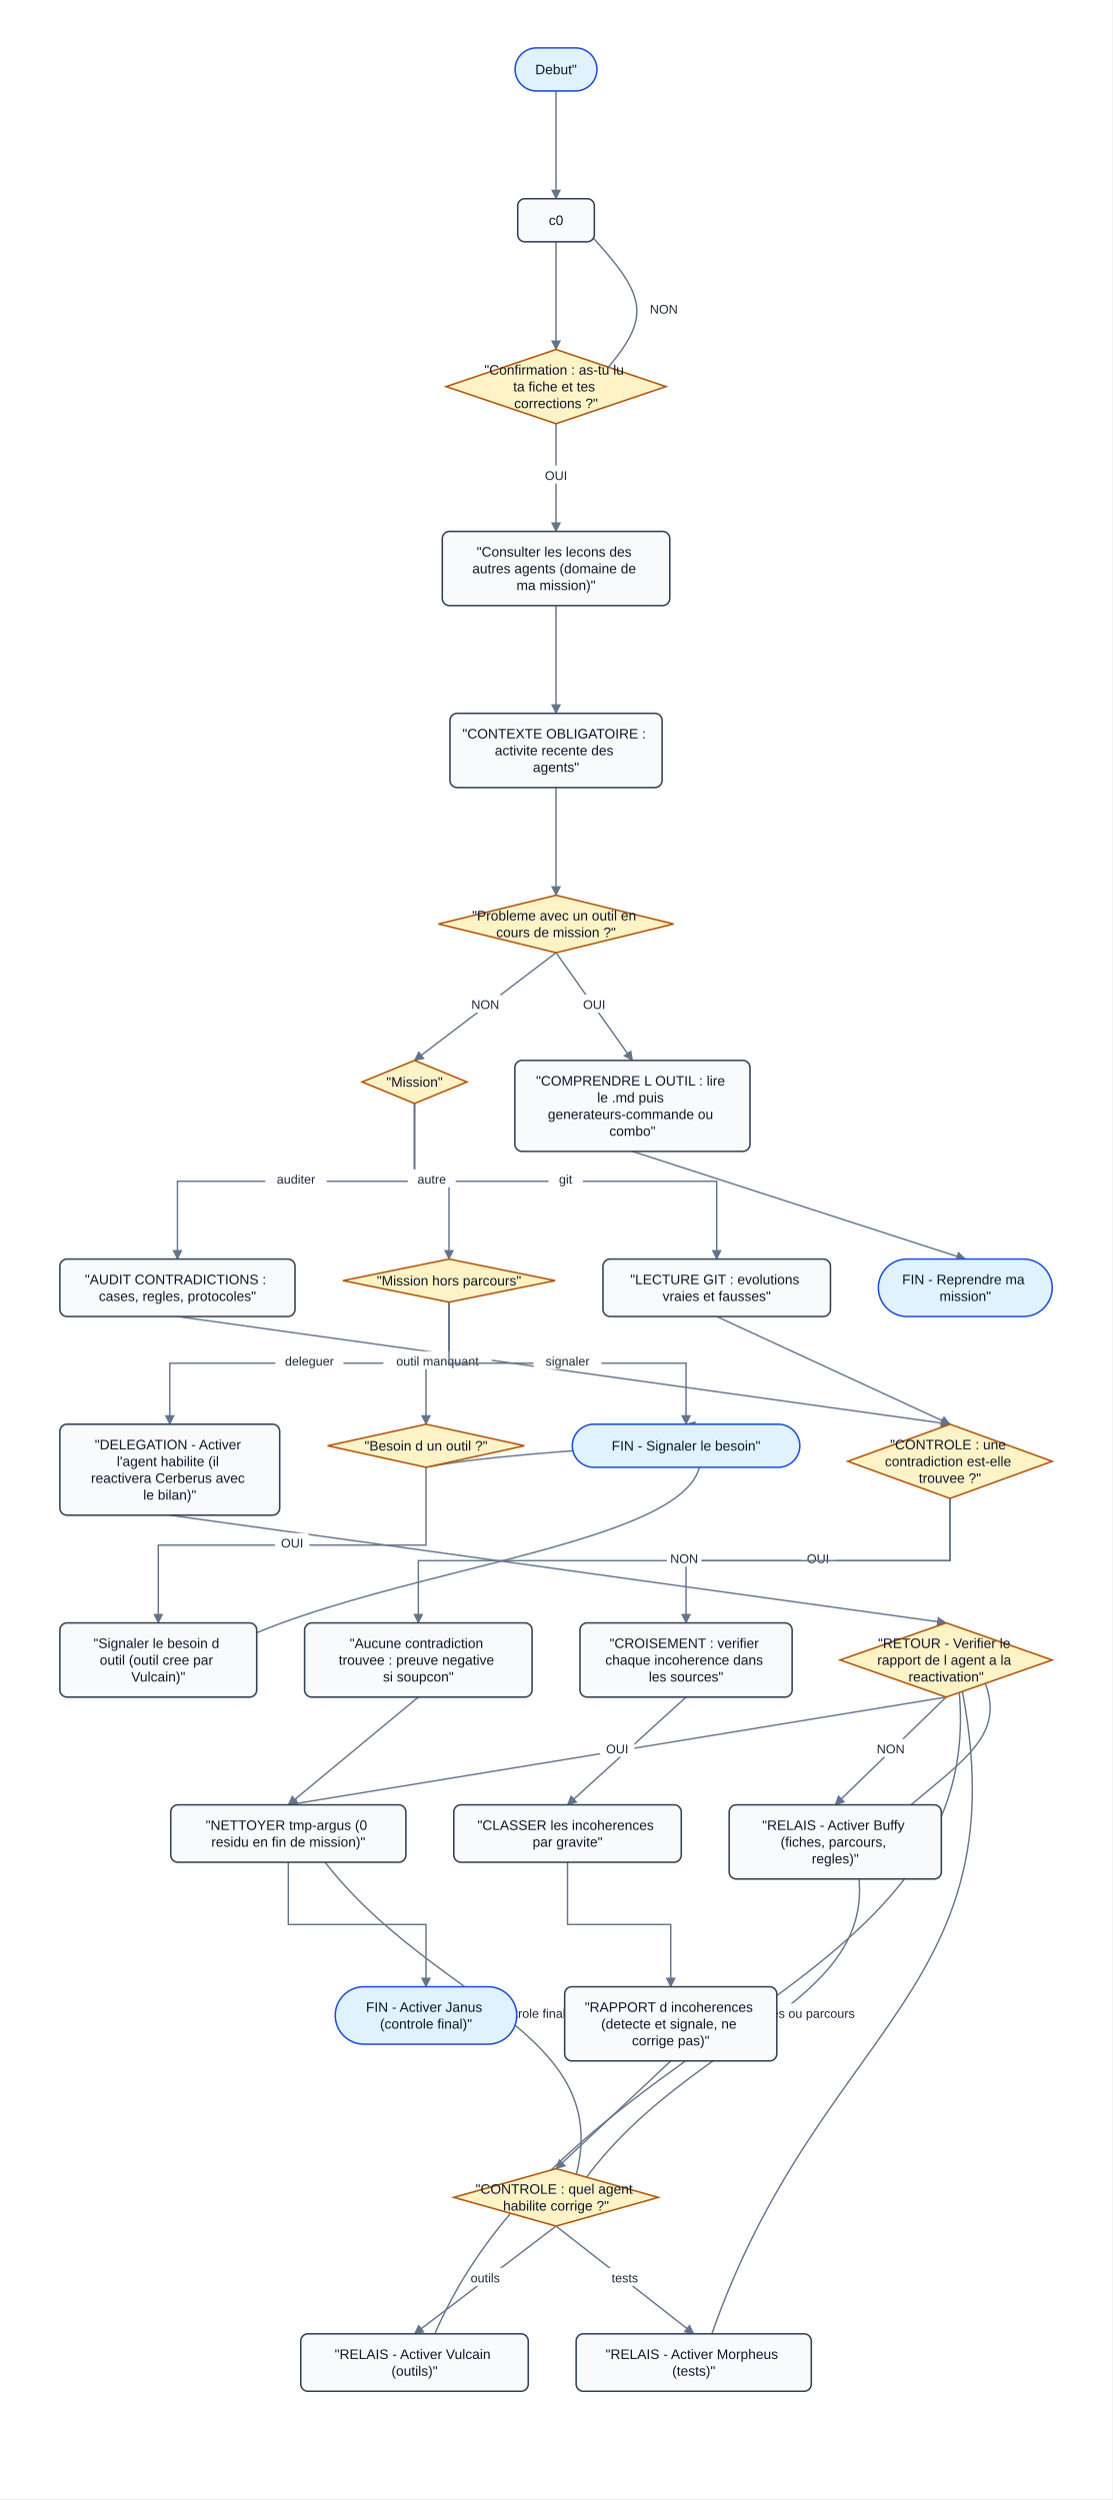
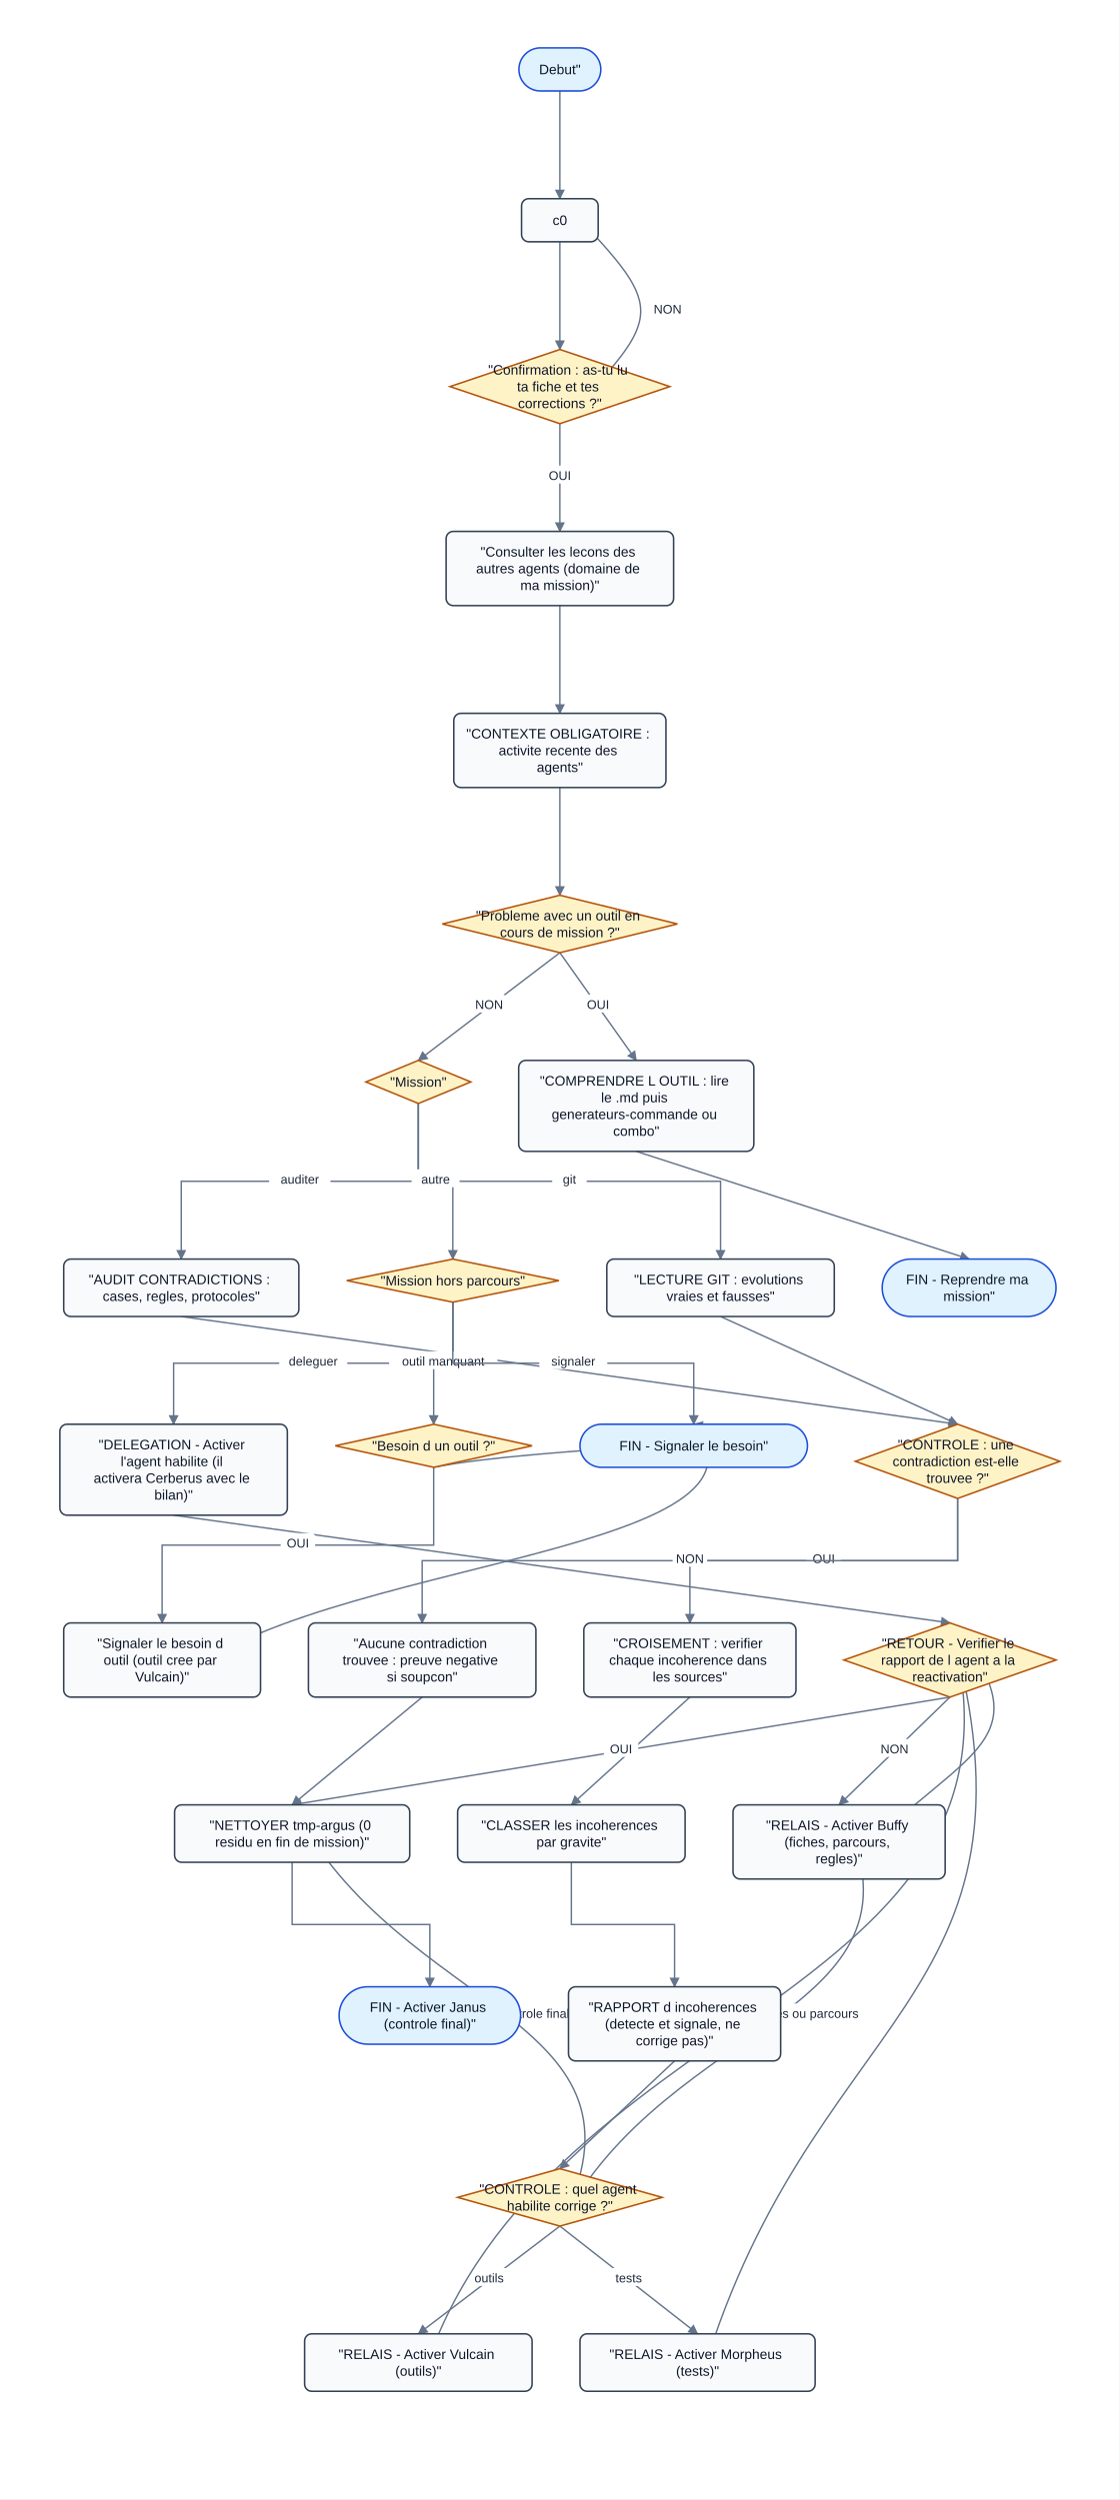
- <svg xmlns="http://www.w3.org/2000/svg" width="929" height="2088" viewBox="0 0 929 2088" font-family="Arial, Helvetica, sans-serif">
+ <svg xmlns="http://www.w3.org/2000/svg" width="935" height="2088" viewBox="0 0 935 2088" font-family="Arial, Helvetica, sans-serif">
  <defs>
    <marker id="fleche" viewBox="0 0 10 10" refX="9" refY="5" markerWidth="7" markerHeight="7" orient="auto-start-reverse">
      <path d="M 0 0 L 10 5 L 0 10 z" fill="#64748b" />
    </marker>
  </defs>
-   <rect width="929" height="2088" fill="#ffffff" />
-   <path d="M 464.4 76.0 L 464.4 166.0" fill="none" stroke="#64748b" stroke-width="1.2" marker-end="url(#fleche)" />
-   <path d="M 464.4 202.0 L 464.4 292.0" fill="none" stroke="#64748b" stroke-width="1.2" marker-end="url(#fleche)" />
-   <path d="M 464.4 354.0 L 464.4 444.0" fill="none" stroke="#64748b" stroke-width="1.2" marker-end="url(#fleche)" />
-   <rect x="450.0" y="389.0" width="28.8" height="15" rx="3" fill="#ffffff" stroke="none" />
-   <text x="464.4" y="401.0" text-anchor="middle" font-size="10.5" fill="#1e293b">OUI</text>
-   <path d="M 464.4 354.0 C 554.4 260.0, 554.4 260.0, 464.4 166.0" fill="none" stroke="#64748b" stroke-width="1.2" marker-end="url(#fleche)" />
-   <rect x="540.0" y="250.0" width="28.8" height="15" rx="3" fill="#ffffff" stroke="none" />
-   <text x="554.4" y="262.0" text-anchor="middle" font-size="10.5" fill="#1e293b">NON</text>
-   <path d="M 464.4 658.0 L 464.4 748.0" fill="none" stroke="#64748b" stroke-width="1.2" marker-end="url(#fleche)" />
-   <path d="M 464.4 506.0 L 464.4 596.0" fill="none" stroke="#64748b" stroke-width="1.2" marker-end="url(#fleche)" />
-   <path d="M 346.2 922.0 V 987.0 H 148.2 V 1052.0" fill="none" stroke="#64748b" stroke-width="1.2" marker-end="url(#fleche)" />
-   <rect x="221.6" y="977.0" width="51.2" height="15" rx="3" fill="#ffffff" stroke="none" />
-   <text x="247.2" y="989.0" text-anchor="middle" font-size="10.5" fill="#1e293b">auditer</text>
-   <path d="M 346.2 922.0 V 987.0 H 598.6 V 1052.0" fill="none" stroke="#64748b" stroke-width="1.2" marker-end="url(#fleche)" />
-   <rect x="458.0" y="977.0" width="28.8" height="15" rx="3" fill="#ffffff" stroke="none" />
-   <text x="472.4" y="989.0" text-anchor="middle" font-size="10.5" fill="#1e293b">git</text>
-   <path d="M 346.2 922.0 V 987.0 H 375.0 V 1052.0" fill="none" stroke="#64748b" stroke-width="1.2" marker-end="url(#fleche)" />
-   <rect x="340.6" y="977.0" width="40.0" height="15" rx="3" fill="#ffffff" stroke="none" />
-   <text x="360.6" y="989.0" text-anchor="middle" font-size="10.5" fill="#1e293b">autre</text>
-   <path d="M 148.2 1100.0 L 793.4 1190.0" fill="none" stroke="#64748b" stroke-width="1.2" marker-end="url(#fleche)" />
-   <path d="M 375.0 1088.0 V 1139.0 H 141.8 V 1190.0" fill="none" stroke="#64748b" stroke-width="1.2" marker-end="url(#fleche)" />
-   <rect x="230.0" y="1129.0" width="56.8" height="15" rx="3" fill="#ffffff" stroke="none" />
-   <text x="258.4" y="1141.0" text-anchor="middle" font-size="10.5" fill="#1e293b">deleguer</text>
-   <path d="M 375.0 1088.0 V 1139.0 H 355.8 V 1190.0" fill="none" stroke="#64748b" stroke-width="1.2" marker-end="url(#fleche)" />
-   <rect x="320.2" y="1129.0" width="90.4" height="15" rx="3" fill="#ffffff" stroke="none" />
-   <text x="365.4" y="1141.0" text-anchor="middle" font-size="10.5" fill="#1e293b">outil manquant</text>
-   <path d="M 375.0 1088.0 V 1139.0 H 573.0 V 1190.0" fill="none" stroke="#64748b" stroke-width="1.2" marker-end="url(#fleche)" />
-   <rect x="445.6" y="1129.0" width="56.8" height="15" rx="3" fill="#ffffff" stroke="none" />
-   <text x="474.0" y="1141.0" text-anchor="middle" font-size="10.5" fill="#1e293b">signaler</text>
-   <path d="M 141.8 1266.0 L 790.2 1356.0" fill="none" stroke="#64748b" stroke-width="1.2" marker-end="url(#fleche)" />
-   <path d="M 355.8 1226.0 V 1291.0 H 132.2 V 1356.0" fill="none" stroke="#64748b" stroke-width="1.2" marker-end="url(#fleche)" />
-   <rect x="229.6" y="1281.0" width="28.8" height="15" rx="3" fill="#ffffff" stroke="none" />
-   <text x="244.0" y="1293.0" text-anchor="middle" font-size="10.5" fill="#1e293b">OUI</text>
-   <path d="M 355.8 1226.0 C 445.8 1208.0, 663.0 1208.0, 573.0 1190.0" fill="none" stroke="#64748b" stroke-width="1.2" marker-end="url(#fleche)" />
-   <rect x="540.0" y="1198.0" width="28.8" height="15" rx="3" fill="#ffffff" stroke="none" />
-   <text x="554.4" y="1210.0" text-anchor="middle" font-size="10.5" fill="#1e293b">NON</text>
-   <path d="M 132.2 1418.0 C 222.2 1304.0, 663.0 1304.0, 573.0 1190.0" fill="none" stroke="#64748b" stroke-width="1.2" marker-end="url(#fleche)" />
-   <path d="M 598.6 1100.0 L 793.4 1190.0" fill="none" stroke="#64748b" stroke-width="1.2" marker-end="url(#fleche)" />
-   <path d="M 349.4 1418.0 L 240.8 1508.0" fill="none" stroke="#64748b" stroke-width="1.2" marker-end="url(#fleche)" />
-   <path d="M 240.8 1556.0 V 1608.0 H 355.8 V 1660.0" fill="none" stroke="#64748b" stroke-width="1.2" marker-end="url(#fleche)" />
-   <path d="M 793.4 1252.0 V 1304.0 H 573.0 V 1356.0" fill="none" stroke="#64748b" stroke-width="1.2" marker-end="url(#fleche)" />
-   <rect x="668.8" y="1294.0" width="28.8" height="15" rx="3" fill="#ffffff" stroke="none" />
-   <text x="683.2" y="1306.0" text-anchor="middle" font-size="10.5" fill="#1e293b">OUI</text>
-   <path d="M 793.4 1252.0 V 1304.0 H 349.4 V 1356.0" fill="none" stroke="#64748b" stroke-width="1.2" marker-end="url(#fleche)" />
-   <rect x="557.0" y="1294.0" width="28.8" height="15" rx="3" fill="#ffffff" stroke="none" />
-   <text x="571.4" y="1306.0" text-anchor="middle" font-size="10.5" fill="#1e293b">NON</text>
-   <path d="M 573.0 1418.0 L 474.0 1508.0" fill="none" stroke="#64748b" stroke-width="1.2" marker-end="url(#fleche)" />
-   <path d="M 474.0 1556.0 V 1608.0 H 560.2 V 1660.0" fill="none" stroke="#64748b" stroke-width="1.2" marker-end="url(#fleche)" />
-   <path d="M 560.2 1722.0 L 464.4 1812.0" fill="none" stroke="#64748b" stroke-width="1.2" marker-end="url(#fleche)" />
-   <path d="M 464.4 1860.0 C 554.4 1684.0, 787.6 1684.0, 697.6 1508.0" fill="none" stroke="#64748b" stroke-width="1.2" marker-end="url(#fleche)" />
-   <rect x="614.6" y="1674.0" width="112.8" height="15" rx="3" fill="#ffffff" stroke="none" />
-   <text x="671.0" y="1686.0" text-anchor="middle" font-size="10.5" fill="#1e293b">fiches ou parcours</text>
-   <path d="M 464.4 1860.0 L 346.2 1950.0" fill="none" stroke="#64748b" stroke-width="1.2" marker-end="url(#fleche)" />
-   <rect x="382.5" y="1895.0" width="45.6" height="15" rx="3" fill="#ffffff" stroke="none" />
-   <text x="405.3" y="1907.0" text-anchor="middle" font-size="10.5" fill="#1e293b">outils</text>
-   <path d="M 464.4 1860.0 L 579.4 1950.0" fill="none" stroke="#64748b" stroke-width="1.2" marker-end="url(#fleche)" />
-   <rect x="501.9" y="1895.0" width="40.0" height="15" rx="3" fill="#ffffff" stroke="none" />
-   <text x="521.9" y="1907.0" text-anchor="middle" font-size="10.5" fill="#1e293b">tests</text>
-   <path d="M 464.4 1860.0 C 554.4 1684.0, 330.8 1684.0, 240.8 1508.0" fill="none" stroke="#64748b" stroke-width="1.2" marker-end="url(#fleche)" />
-   <rect x="397.4" y="1674.0" width="90.4" height="15" rx="3" fill="#ffffff" stroke="none" />
-   <text x="442.6" y="1686.0" text-anchor="middle" font-size="10.5" fill="#1e293b">controle final</text>
-   <path d="M 697.6 1570.0 C 787.6 1463.0, 880.2 1463.0, 790.2 1356.0" fill="none" stroke="#64748b" stroke-width="1.2" marker-end="url(#fleche)" />
-   <path d="M 346.2 1998.0 C 436.2 1677.0, 880.2 1677.0, 790.2 1356.0" fill="none" stroke="#64748b" stroke-width="1.2" marker-end="url(#fleche)" />
-   <path d="M 579.4 1998.0 C 669.4 1677.0, 880.2 1677.0, 790.2 1356.0" fill="none" stroke="#64748b" stroke-width="1.2" marker-end="url(#fleche)" />
-   <path d="M 790.2 1418.0 L 240.8 1508.0" fill="none" stroke="#64748b" stroke-width="1.2" marker-end="url(#fleche)" />
-   <rect x="501.1" y="1453.0" width="28.8" height="15" rx="3" fill="#ffffff" stroke="none" />
-   <text x="515.5" y="1465.0" text-anchor="middle" font-size="10.5" fill="#1e293b">OUI</text>
-   <path d="M 790.2 1418.0 L 697.6 1508.0" fill="none" stroke="#64748b" stroke-width="1.2" marker-end="url(#fleche)" />
-   <rect x="729.5" y="1453.0" width="28.8" height="15" rx="3" fill="#ffffff" stroke="none" />
-   <text x="743.9" y="1465.0" text-anchor="middle" font-size="10.5" fill="#1e293b">NON</text>
-   <path d="M 464.4 796.0 L 528.2 886.0" fill="none" stroke="#64748b" stroke-width="1.2" marker-end="url(#fleche)" />
-   <rect x="481.9" y="831.0" width="28.8" height="15" rx="3" fill="#ffffff" stroke="none" />
-   <text x="496.3" y="843.0" text-anchor="middle" font-size="10.5" fill="#1e293b">OUI</text>
-   <path d="M 464.4 796.0 L 346.2 886.0" fill="none" stroke="#64748b" stroke-width="1.2" marker-end="url(#fleche)" />
-   <rect x="390.9" y="831.0" width="28.8" height="15" rx="3" fill="#ffffff" stroke="none" />
-   <text x="405.3" y="843.0" text-anchor="middle" font-size="10.5" fill="#1e293b">NON</text>
-   <path d="M 528.2 962.0 L 806.2 1052.0" fill="none" stroke="#64748b" stroke-width="1.2" marker-end="url(#fleche)" />
-   <rect x="430.2" y="40.0" width="68.4" height="36.0" rx="18.0" fill="#e0f2fe" stroke="#1d4ed8" stroke-width="1.3" />
-   <text x="464.4" y="62.0" text-anchor="middle" font-size="11.5" fill="#0f172a">
-     <tspan x="464.4" dy="0">Debut"</tspan>
-   </text>
-   <rect x="432.4" y="166.0" width="64.0" height="36.0" rx="6.0" fill="#f8fafc" stroke="#334155" stroke-width="1.3" />
-   <text x="464.4" y="188.0" text-anchor="middle" font-size="11.5" fill="#0f172a">
-     <tspan x="464.4" dy="0">c0</tspan>
-   </text>
-   <path d="M 464.4 292.0 L 556.2 323.0 L 464.4 354.0 L 372.6 323.0 Z" fill="#fef3c7" stroke="#b45309" stroke-width="1.3" />
-   <text x="464.4" y="313.0" text-anchor="middle" font-size="11.5" fill="#0f172a">
-     <tspan x="464.4" dy="0">"Confirmation : as-tu lu</tspan>
-     <tspan x="464.4" dy="14">ta fiche et tes</tspan>
-     <tspan x="464.4" dy="14">corrections ?"</tspan>
-   </text>
-   <rect x="375.8" y="596.0" width="177.2" height="62.0" rx="6.0" fill="#f8fafc" stroke="#334155" stroke-width="1.3" />
-   <text x="464.4" y="617.0" text-anchor="middle" font-size="11.5" fill="#0f172a">
-     <tspan x="464.4" dy="0">"CONTEXTE OBLIGATOIRE :</tspan>
-     <tspan x="464.4" dy="14">activite recente des</tspan>
-     <tspan x="464.4" dy="14">agents"</tspan>
-   </text>
-   <rect x="369.4" y="444.0" width="190.0" height="62.0" rx="6.0" fill="#f8fafc" stroke="#334155" stroke-width="1.3" />
-   <text x="464.4" y="465.0" text-anchor="middle" font-size="11.5" fill="#0f172a">
-     <tspan x="464.4" dy="0">"Consulter les lecons des</tspan>
-     <tspan x="464.4" dy="14">autres agents (domaine de</tspan>
-     <tspan x="464.4" dy="14">ma mission)"</tspan>
-   </text>
-   <path d="M 346.2 886.0 L 390.0 904.0 L 346.2 922.0 L 302.4 904.0 Z" fill="#fef3c7" stroke="#b45309" stroke-width="1.3" />
-   <text x="346.2" y="908.0" text-anchor="middle" font-size="11.5" fill="#0f172a">
-     <tspan x="346.2" dy="0">"Mission"</tspan>
-   </text>
-   <rect x="280.0" y="1660.0" width="151.6" height="48.0" rx="24.0" fill="#e0f2fe" stroke="#1d4ed8" stroke-width="1.3" />
-   <text x="355.8" y="1681.0" text-anchor="middle" font-size="11.5" fill="#0f172a">
-     <tspan x="355.8" dy="0">FIN - Activer Janus</tspan>
-     <tspan x="355.8" dy="14">(controle final)"</tspan>
-   </text>
-   <rect x="50.0" y="1052.0" width="196.4" height="48.0" rx="6.0" fill="#f8fafc" stroke="#334155" stroke-width="1.3" />
-   <text x="148.2" y="1073.0" text-anchor="middle" font-size="11.5" fill="#0f172a">
-     <tspan x="148.2" dy="0">"AUDIT CONTRADICTIONS :</tspan>
-     <tspan x="148.2" dy="14">cases, regles, protocoles"</tspan>
-   </text>
-   <path d="M 375.0 1052.0 L 463.6 1070.0 L 375.0 1088.0 L 286.4 1070.0 Z" fill="#fef3c7" stroke="#b45309" stroke-width="1.3" />
-   <text x="375.0" y="1074.0" text-anchor="middle" font-size="11.5" fill="#0f172a">
-     <tspan x="375.0" dy="0">"Mission hors parcours"</tspan>
-   </text>
-   <rect x="50.0" y="1190.0" width="183.6" height="76.0" rx="6.0" fill="#f8fafc" stroke="#334155" stroke-width="1.3" />
-   <text x="141.8" y="1211.0" text-anchor="middle" font-size="11.5" fill="#0f172a">
-     <tspan x="141.8" dy="0">"DELEGATION - Activer</tspan>
-     <tspan x="141.8" dy="14">l'agent habilite (il</tspan>
-     <tspan x="141.8" dy="14">reactivera Cerberus avec</tspan>
-     <tspan x="141.8" dy="14">le bilan)"</tspan>
-   </text>
-   <path d="M 355.8 1190.0 L 438.0 1208.0 L 355.8 1226.0 L 273.6 1208.0 Z" fill="#fef3c7" stroke="#b45309" stroke-width="1.3" />
-   <text x="355.8" y="1212.0" text-anchor="middle" font-size="11.5" fill="#0f172a">
-     <tspan x="355.8" dy="0">"Besoin d un outil ?"</tspan>
-   </text>
-   <rect x="50.0" y="1356.0" width="164.4" height="62.0" rx="6.0" fill="#f8fafc" stroke="#334155" stroke-width="1.3" />
-   <text x="132.2" y="1377.0" text-anchor="middle" font-size="11.5" fill="#0f172a">
-     <tspan x="132.2" dy="0">"Signaler le besoin d</tspan>
-     <tspan x="132.2" dy="14">outil (outil cree par</tspan>
-     <tspan x="132.2" dy="14">Vulcain)"</tspan>
-   </text>
-   <rect x="478.0" y="1190.0" width="190.0" height="36.0" rx="18.0" fill="#e0f2fe" stroke="#1d4ed8" stroke-width="1.3" />
-   <text x="573.0" y="1212.0" text-anchor="middle" font-size="11.5" fill="#0f172a">
-     <tspan x="573.0" dy="0">FIN - Signaler le besoin"</tspan>
-   </text>
-   <rect x="503.6" y="1052.0" width="190.0" height="48.0" rx="6.0" fill="#f8fafc" stroke="#334155" stroke-width="1.3" />
-   <text x="598.6" y="1073.0" text-anchor="middle" font-size="11.5" fill="#0f172a">
-     <tspan x="598.6" dy="0">"LECTURE GIT : evolutions</tspan>
-     <tspan x="598.6" dy="14">vraies et fausses"</tspan>
-   </text>
-   <rect x="254.4" y="1356.0" width="190.0" height="62.0" rx="6.0" fill="#f8fafc" stroke="#334155" stroke-width="1.3" />
-   <text x="349.4" y="1377.0" text-anchor="middle" font-size="11.5" fill="#0f172a">
-     <tspan x="349.4" dy="0">"Aucune contradiction</tspan>
-     <tspan x="349.4" dy="14">trouvee : preuve negative</tspan>
-     <tspan x="349.4" dy="14">si soupcon"</tspan>
-   </text>
-   <rect x="142.6" y="1508.0" width="196.4" height="48.0" rx="6.0" fill="#f8fafc" stroke="#334155" stroke-width="1.3" />
-   <text x="240.8" y="1529.0" text-anchor="middle" font-size="11.5" fill="#0f172a">
-     <tspan x="240.8" dy="0">"NETTOYER tmp-argus (0</tspan>
-     <tspan x="240.8" dy="14">residu en fin de mission)"</tspan>
-   </text>
-   <path d="M 793.4 1190.0 L 878.8 1221.0 L 793.4 1252.0 L 708.0 1221.0 Z" fill="#fef3c7" stroke="#b45309" stroke-width="1.3" />
-   <text x="793.4" y="1211.0" text-anchor="middle" font-size="11.5" fill="#0f172a">
-     <tspan x="793.4" dy="0">"CONTROLE : une</tspan>
-     <tspan x="793.4" dy="14">contradiction est-elle</tspan>
-     <tspan x="793.4" dy="14">trouvee ?"</tspan>
-   </text>
-   <rect x="484.4" y="1356.0" width="177.2" height="62.0" rx="6.0" fill="#f8fafc" stroke="#334155" stroke-width="1.3" />
-   <text x="573.0" y="1377.0" text-anchor="middle" font-size="11.5" fill="#0f172a">
-     <tspan x="573.0" dy="0">"CROISEMENT : verifier</tspan>
-     <tspan x="573.0" dy="14">chaque incoherence dans</tspan>
-     <tspan x="573.0" dy="14">les sources"</tspan>
-   </text>
-   <rect x="379.0" y="1508.0" width="190.0" height="48.0" rx="6.0" fill="#f8fafc" stroke="#334155" stroke-width="1.3" />
-   <text x="474.0" y="1529.0" text-anchor="middle" font-size="11.5" fill="#0f172a">
-     <tspan x="474.0" dy="0">"CLASSER les incoherences</tspan>
-     <tspan x="474.0" dy="14">par gravite"</tspan>
-   </text>
-   <rect x="471.6" y="1660.0" width="177.2" height="62.0" rx="6.0" fill="#f8fafc" stroke="#334155" stroke-width="1.3" />
-   <text x="560.2" y="1681.0" text-anchor="middle" font-size="11.5" fill="#0f172a">
-     <tspan x="560.2" dy="0">"RAPPORT d incoherences</tspan>
-     <tspan x="560.2" dy="14">(detecte et signale, ne</tspan>
-     <tspan x="560.2" dy="14">corrige pas)"</tspan>
-   </text>
-   <path d="M 464.4 1812.0 L 549.8 1836.0 L 464.4 1860.0 L 379.0 1836.0 Z" fill="#fef3c7" stroke="#b45309" stroke-width="1.3" />
-   <text x="464.4" y="1833.0" text-anchor="middle" font-size="11.5" fill="#0f172a">
-     <tspan x="464.4" dy="0">"CONTROLE : quel agent</tspan>
-     <tspan x="464.4" dy="14">habilite corrige ?"</tspan>
-   </text>
-   <rect x="609.0" y="1508.0" width="177.2" height="62.0" rx="6.0" fill="#f8fafc" stroke="#334155" stroke-width="1.3" />
-   <text x="697.6" y="1529.0" text-anchor="middle" font-size="11.5" fill="#0f172a">
-     <tspan x="697.6" dy="0">"RELAIS - Activer Buffy</tspan>
-     <tspan x="697.6" dy="14">(fiches, parcours,</tspan>
-     <tspan x="697.6" dy="14">regles)"</tspan>
-   </text>
-   <rect x="251.2" y="1950.0" width="190.0" height="48.0" rx="6.0" fill="#f8fafc" stroke="#334155" stroke-width="1.3" />
-   <text x="346.2" y="1971.0" text-anchor="middle" font-size="11.5" fill="#0f172a">
-     <tspan x="346.2" dy="0">"RELAIS - Activer Vulcain</tspan>
-     <tspan x="346.2" dy="14">(outils)"</tspan>
-   </text>
-   <rect x="481.2" y="1950.0" width="196.4" height="48.0" rx="6.0" fill="#f8fafc" stroke="#334155" stroke-width="1.3" />
-   <text x="579.4" y="1971.0" text-anchor="middle" font-size="11.5" fill="#0f172a">
-     <tspan x="579.4" dy="0">"RELAIS - Activer Morpheus</tspan>
-     <tspan x="579.4" dy="14">(tests)"</tspan>
-   </text>
-   <path d="M 790.2 1356.0 L 878.8 1387.0 L 790.2 1418.0 L 701.6 1387.0 Z" fill="#fef3c7" stroke="#b45309" stroke-width="1.3" />
-   <text x="790.2" y="1377.0" text-anchor="middle" font-size="11.5" fill="#0f172a">
-     <tspan x="790.2" dy="0">"RETOUR - Verifier le</tspan>
-     <tspan x="790.2" dy="14">rapport de l agent a la</tspan>
-     <tspan x="790.2" dy="14">reactivation"</tspan>
-   </text>
-   <path d="M 464.4 748.0 L 562.6 772.0 L 464.4 796.0 L 366.2 772.0 Z" fill="#fef3c7" stroke="#b45309" stroke-width="1.3" />
-   <text x="464.4" y="769.0" text-anchor="middle" font-size="11.5" fill="#0f172a">
-     <tspan x="464.4" dy="0">"Probleme avec un outil en</tspan>
-     <tspan x="464.4" dy="14">cours de mission ?"</tspan>
-   </text>
-   <rect x="430.0" y="886.0" width="196.4" height="76.0" rx="6.0" fill="#f8fafc" stroke="#334155" stroke-width="1.3" />
-   <text x="528.2" y="907.0" text-anchor="middle" font-size="11.5" fill="#0f172a">
-     <tspan x="528.2" dy="0">"COMPRENDRE L OUTIL : lire</tspan>
-     <tspan x="528.2" dy="14">le .md puis</tspan>
-     <tspan x="528.2" dy="14">generateurs-commande ou</tspan>
-     <tspan x="528.2" dy="14">combo"</tspan>
-   </text>
-   <rect x="733.6" y="1052.0" width="145.2" height="48.0" rx="24.0" fill="#e0f2fe" stroke="#1d4ed8" stroke-width="1.3" />
-   <text x="806.2" y="1073.0" text-anchor="middle" font-size="11.5" fill="#0f172a">
-     <tspan x="806.2" dy="0">FIN - Reprendre ma</tspan>
-     <tspan x="806.2" dy="14">mission"</tspan>
+   <rect width="935" height="2088" fill="#ffffff" />
+   <path d="M 467.6 76.0 L 467.6 166.0" fill="none" stroke="#64748b" stroke-width="1.2" marker-end="url(#fleche)" />
+   <path d="M 467.6 202.0 L 467.6 292.0" fill="none" stroke="#64748b" stroke-width="1.2" marker-end="url(#fleche)" />
+   <path d="M 467.6 354.0 L 467.6 444.0" fill="none" stroke="#64748b" stroke-width="1.2" marker-end="url(#fleche)" />
+   <rect x="453.2" y="389.0" width="28.8" height="15" rx="3" fill="#ffffff" stroke="none" />
+   <text x="467.6" y="401.0" text-anchor="middle" font-size="10.5" fill="#1e293b">OUI</text>
+   <path d="M 467.6 354.0 C 557.6 260.0, 557.6 260.0, 467.6 166.0" fill="none" stroke="#64748b" stroke-width="1.2" marker-end="url(#fleche)" />
+   <rect x="543.2" y="250.0" width="28.8" height="15" rx="3" fill="#ffffff" stroke="none" />
+   <text x="557.6" y="262.0" text-anchor="middle" font-size="10.5" fill="#1e293b">NON</text>
+   <path d="M 467.6 658.0 L 467.6 748.0" fill="none" stroke="#64748b" stroke-width="1.2" marker-end="url(#fleche)" />
+   <path d="M 467.6 506.0 L 467.6 596.0" fill="none" stroke="#64748b" stroke-width="1.2" marker-end="url(#fleche)" />
+   <path d="M 349.4 922.0 V 987.0 H 151.4 V 1052.0" fill="none" stroke="#64748b" stroke-width="1.2" marker-end="url(#fleche)" />
+   <rect x="224.8" y="977.0" width="51.2" height="15" rx="3" fill="#ffffff" stroke="none" />
+   <text x="250.4" y="989.0" text-anchor="middle" font-size="10.5" fill="#1e293b">auditer</text>
+   <path d="M 349.4 922.0 V 987.0 H 601.8 V 1052.0" fill="none" stroke="#64748b" stroke-width="1.2" marker-end="url(#fleche)" />
+   <rect x="461.2" y="977.0" width="28.8" height="15" rx="3" fill="#ffffff" stroke="none" />
+   <text x="475.6" y="989.0" text-anchor="middle" font-size="10.5" fill="#1e293b">git</text>
+   <path d="M 349.4 922.0 V 987.0 H 378.2 V 1052.0" fill="none" stroke="#64748b" stroke-width="1.2" marker-end="url(#fleche)" />
+   <rect x="343.8" y="977.0" width="40.0" height="15" rx="3" fill="#ffffff" stroke="none" />
+   <text x="363.8" y="989.0" text-anchor="middle" font-size="10.5" fill="#1e293b">autre</text>
+   <path d="M 151.4 1100.0 L 799.8 1190.0" fill="none" stroke="#64748b" stroke-width="1.2" marker-end="url(#fleche)" />
+   <path d="M 378.2 1088.0 V 1139.0 H 145.0 V 1190.0" fill="none" stroke="#64748b" stroke-width="1.2" marker-end="url(#fleche)" />
+   <rect x="233.2" y="1129.0" width="56.8" height="15" rx="3" fill="#ffffff" stroke="none" />
+   <text x="261.6" y="1141.0" text-anchor="middle" font-size="10.5" fill="#1e293b">deleguer</text>
+   <path d="M 378.2 1088.0 V 1139.0 H 362.2 V 1190.0" fill="none" stroke="#64748b" stroke-width="1.2" marker-end="url(#fleche)" />
+   <rect x="325.0" y="1129.0" width="90.4" height="15" rx="3" fill="#ffffff" stroke="none" />
+   <text x="370.2" y="1141.0" text-anchor="middle" font-size="10.5" fill="#1e293b">outil manquant</text>
+   <path d="M 378.2 1088.0 V 1139.0 H 579.4 V 1190.0" fill="none" stroke="#64748b" stroke-width="1.2" marker-end="url(#fleche)" />
+   <rect x="450.4" y="1129.0" width="56.8" height="15" rx="3" fill="#ffffff" stroke="none" />
+   <text x="478.8" y="1141.0" text-anchor="middle" font-size="10.5" fill="#1e293b">signaler</text>
+   <path d="M 145.0 1266.0 L 793.4 1356.0" fill="none" stroke="#64748b" stroke-width="1.2" marker-end="url(#fleche)" />
+   <path d="M 362.2 1226.0 V 1291.0 H 135.4 V 1356.0" fill="none" stroke="#64748b" stroke-width="1.2" marker-end="url(#fleche)" />
+   <rect x="234.4" y="1281.0" width="28.8" height="15" rx="3" fill="#ffffff" stroke="none" />
+   <text x="248.8" y="1293.0" text-anchor="middle" font-size="10.5" fill="#1e293b">OUI</text>
+   <path d="M 362.2 1226.0 C 452.2 1208.0, 669.4 1208.0, 579.4 1190.0" fill="none" stroke="#64748b" stroke-width="1.2" marker-end="url(#fleche)" />
+   <rect x="546.4" y="1198.0" width="28.8" height="15" rx="3" fill="#ffffff" stroke="none" />
+   <text x="560.8" y="1210.0" text-anchor="middle" font-size="10.5" fill="#1e293b">NON</text>
+   <path d="M 135.4 1418.0 C 225.4 1304.0, 669.4 1304.0, 579.4 1190.0" fill="none" stroke="#64748b" stroke-width="1.2" marker-end="url(#fleche)" />
+   <path d="M 601.8 1100.0 L 799.8 1190.0" fill="none" stroke="#64748b" stroke-width="1.2" marker-end="url(#fleche)" />
+   <path d="M 352.6 1418.0 L 244.0 1508.0" fill="none" stroke="#64748b" stroke-width="1.2" marker-end="url(#fleche)" />
+   <path d="M 244.0 1556.0 V 1608.0 H 359.0 V 1660.0" fill="none" stroke="#64748b" stroke-width="1.2" marker-end="url(#fleche)" />
+   <path d="M 799.8 1252.0 V 1304.0 H 576.2 V 1356.0" fill="none" stroke="#64748b" stroke-width="1.2" marker-end="url(#fleche)" />
+   <rect x="673.6" y="1294.0" width="28.8" height="15" rx="3" fill="#ffffff" stroke="none" />
+   <text x="688.0" y="1306.0" text-anchor="middle" font-size="10.5" fill="#1e293b">OUI</text>
+   <path d="M 799.8 1252.0 V 1304.0 H 352.6 V 1356.0" fill="none" stroke="#64748b" stroke-width="1.2" marker-end="url(#fleche)" />
+   <rect x="561.8" y="1294.0" width="28.8" height="15" rx="3" fill="#ffffff" stroke="none" />
+   <text x="576.2" y="1306.0" text-anchor="middle" font-size="10.5" fill="#1e293b">NON</text>
+   <path d="M 576.2 1418.0 L 477.2 1508.0" fill="none" stroke="#64748b" stroke-width="1.2" marker-end="url(#fleche)" />
+   <path d="M 477.2 1556.0 V 1608.0 H 563.4 V 1660.0" fill="none" stroke="#64748b" stroke-width="1.2" marker-end="url(#fleche)" />
+   <path d="M 563.4 1722.0 L 467.6 1812.0" fill="none" stroke="#64748b" stroke-width="1.2" marker-end="url(#fleche)" />
+   <path d="M 467.6 1860.0 C 557.6 1684.0, 790.8 1684.0, 700.8 1508.0" fill="none" stroke="#64748b" stroke-width="1.2" marker-end="url(#fleche)" />
+   <rect x="617.8" y="1674.0" width="112.8" height="15" rx="3" fill="#ffffff" stroke="none" />
+   <text x="674.2" y="1686.0" text-anchor="middle" font-size="10.5" fill="#1e293b">fiches ou parcours</text>
+   <path d="M 467.6 1860.0 L 349.4 1950.0" fill="none" stroke="#64748b" stroke-width="1.2" marker-end="url(#fleche)" />
+   <rect x="385.7" y="1895.0" width="45.6" height="15" rx="3" fill="#ffffff" stroke="none" />
+   <text x="408.5" y="1907.0" text-anchor="middle" font-size="10.5" fill="#1e293b">outils</text>
+   <path d="M 467.6 1860.0 L 582.6 1950.0" fill="none" stroke="#64748b" stroke-width="1.2" marker-end="url(#fleche)" />
+   <rect x="505.1" y="1895.0" width="40.0" height="15" rx="3" fill="#ffffff" stroke="none" />
+   <text x="525.1" y="1907.0" text-anchor="middle" font-size="10.5" fill="#1e293b">tests</text>
+   <path d="M 467.6 1860.0 C 557.6 1684.0, 334.0 1684.0, 244.0 1508.0" fill="none" stroke="#64748b" stroke-width="1.2" marker-end="url(#fleche)" />
+   <rect x="400.6" y="1674.0" width="90.4" height="15" rx="3" fill="#ffffff" stroke="none" />
+   <text x="445.8" y="1686.0" text-anchor="middle" font-size="10.5" fill="#1e293b">controle final</text>
+   <path d="M 700.8 1570.0 C 790.8 1463.0, 883.4 1463.0, 793.4 1356.0" fill="none" stroke="#64748b" stroke-width="1.2" marker-end="url(#fleche)" />
+   <path d="M 349.4 1998.0 C 439.4 1677.0, 883.4 1677.0, 793.4 1356.0" fill="none" stroke="#64748b" stroke-width="1.2" marker-end="url(#fleche)" />
+   <path d="M 582.6 1998.0 C 672.6 1677.0, 883.4 1677.0, 793.4 1356.0" fill="none" stroke="#64748b" stroke-width="1.2" marker-end="url(#fleche)" />
+   <path d="M 793.4 1418.0 L 244.0 1508.0" fill="none" stroke="#64748b" stroke-width="1.2" marker-end="url(#fleche)" />
+   <rect x="504.3" y="1453.0" width="28.8" height="15" rx="3" fill="#ffffff" stroke="none" />
+   <text x="518.7" y="1465.0" text-anchor="middle" font-size="10.5" fill="#1e293b">OUI</text>
+   <path d="M 793.4 1418.0 L 700.8 1508.0" fill="none" stroke="#64748b" stroke-width="1.2" marker-end="url(#fleche)" />
+   <rect x="732.7" y="1453.0" width="28.8" height="15" rx="3" fill="#ffffff" stroke="none" />
+   <text x="747.1" y="1465.0" text-anchor="middle" font-size="10.5" fill="#1e293b">NON</text>
+   <path d="M 467.6 796.0 L 531.4 886.0" fill="none" stroke="#64748b" stroke-width="1.2" marker-end="url(#fleche)" />
+   <rect x="485.1" y="831.0" width="28.8" height="15" rx="3" fill="#ffffff" stroke="none" />
+   <text x="499.5" y="843.0" text-anchor="middle" font-size="10.5" fill="#1e293b">OUI</text>
+   <path d="M 467.6 796.0 L 349.4 886.0" fill="none" stroke="#64748b" stroke-width="1.2" marker-end="url(#fleche)" />
+   <rect x="394.1" y="831.0" width="28.8" height="15" rx="3" fill="#ffffff" stroke="none" />
+   <text x="408.5" y="843.0" text-anchor="middle" font-size="10.5" fill="#1e293b">NON</text>
+   <path d="M 531.4 962.0 L 809.4 1052.0" fill="none" stroke="#64748b" stroke-width="1.2" marker-end="url(#fleche)" />
+   <rect x="433.4" y="40.0" width="68.4" height="36.0" rx="18.0" fill="#e0f2fe" stroke="#1d4ed8" stroke-width="1.3" />
+   <text x="467.6" y="62.0" text-anchor="middle" font-size="11.5" fill="#0f172a">
+     <tspan x="467.6" dy="0">Debut"</tspan>
+   </text>
+   <rect x="435.6" y="166.0" width="64.0" height="36.0" rx="6.0" fill="#f8fafc" stroke="#334155" stroke-width="1.3" />
+   <text x="467.6" y="188.0" text-anchor="middle" font-size="11.5" fill="#0f172a">
+     <tspan x="467.6" dy="0">c0</tspan>
+   </text>
+   <path d="M 467.6 292.0 L 559.4 323.0 L 467.6 354.0 L 375.8 323.0 Z" fill="#fef3c7" stroke="#b45309" stroke-width="1.3" />
+   <text x="467.6" y="313.0" text-anchor="middle" font-size="11.5" fill="#0f172a">
+     <tspan x="467.6" dy="0">"Confirmation : as-tu lu</tspan>
+     <tspan x="467.6" dy="14">ta fiche et tes</tspan>
+     <tspan x="467.6" dy="14">corrections ?"</tspan>
+   </text>
+   <rect x="379.0" y="596.0" width="177.2" height="62.0" rx="6.0" fill="#f8fafc" stroke="#334155" stroke-width="1.3" />
+   <text x="467.6" y="617.0" text-anchor="middle" font-size="11.5" fill="#0f172a">
+     <tspan x="467.6" dy="0">"CONTEXTE OBLIGATOIRE :</tspan>
+     <tspan x="467.6" dy="14">activite recente des</tspan>
+     <tspan x="467.6" dy="14">agents"</tspan>
+   </text>
+   <rect x="372.6" y="444.0" width="190.0" height="62.0" rx="6.0" fill="#f8fafc" stroke="#334155" stroke-width="1.3" />
+   <text x="467.6" y="465.0" text-anchor="middle" font-size="11.5" fill="#0f172a">
+     <tspan x="467.6" dy="0">"Consulter les lecons des</tspan>
+     <tspan x="467.6" dy="14">autres agents (domaine de</tspan>
+     <tspan x="467.6" dy="14">ma mission)"</tspan>
+   </text>
+   <path d="M 349.4 886.0 L 393.2 904.0 L 349.4 922.0 L 305.6 904.0 Z" fill="#fef3c7" stroke="#b45309" stroke-width="1.3" />
+   <text x="349.4" y="908.0" text-anchor="middle" font-size="11.5" fill="#0f172a">
+     <tspan x="349.4" dy="0">"Mission"</tspan>
+   </text>
+   <rect x="283.2" y="1660.0" width="151.6" height="48.0" rx="24.0" fill="#e0f2fe" stroke="#1d4ed8" stroke-width="1.3" />
+   <text x="359.0" y="1681.0" text-anchor="middle" font-size="11.5" fill="#0f172a">
+     <tspan x="359.0" dy="0">FIN - Activer Janus</tspan>
+     <tspan x="359.0" dy="14">(controle final)"</tspan>
+   </text>
+   <rect x="53.2" y="1052.0" width="196.4" height="48.0" rx="6.0" fill="#f8fafc" stroke="#334155" stroke-width="1.3" />
+   <text x="151.4" y="1073.0" text-anchor="middle" font-size="11.5" fill="#0f172a">
+     <tspan x="151.4" dy="0">"AUDIT CONTRADICTIONS :</tspan>
+     <tspan x="151.4" dy="14">cases, regles, protocoles"</tspan>
+   </text>
+   <path d="M 378.2 1052.0 L 466.8 1070.0 L 378.2 1088.0 L 289.6 1070.0 Z" fill="#fef3c7" stroke="#b45309" stroke-width="1.3" />
+   <text x="378.2" y="1074.0" text-anchor="middle" font-size="11.5" fill="#0f172a">
+     <tspan x="378.2" dy="0">"Mission hors parcours"</tspan>
+   </text>
+   <rect x="50.0" y="1190.0" width="190.0" height="76.0" rx="6.0" fill="#f8fafc" stroke="#334155" stroke-width="1.3" />
+   <text x="145.0" y="1211.0" text-anchor="middle" font-size="11.5" fill="#0f172a">
+     <tspan x="145.0" dy="0">"DELEGATION - Activer</tspan>
+     <tspan x="145.0" dy="14">l'agent habilite (il</tspan>
+     <tspan x="145.0" dy="14">activera Cerberus avec le</tspan>
+     <tspan x="145.0" dy="14">bilan)"</tspan>
+   </text>
+   <path d="M 362.2 1190.0 L 444.4 1208.0 L 362.2 1226.0 L 280.0 1208.0 Z" fill="#fef3c7" stroke="#b45309" stroke-width="1.3" />
+   <text x="362.2" y="1212.0" text-anchor="middle" font-size="11.5" fill="#0f172a">
+     <tspan x="362.2" dy="0">"Besoin d un outil ?"</tspan>
+   </text>
+   <rect x="53.2" y="1356.0" width="164.4" height="62.0" rx="6.0" fill="#f8fafc" stroke="#334155" stroke-width="1.3" />
+   <text x="135.4" y="1377.0" text-anchor="middle" font-size="11.5" fill="#0f172a">
+     <tspan x="135.4" dy="0">"Signaler le besoin d</tspan>
+     <tspan x="135.4" dy="14">outil (outil cree par</tspan>
+     <tspan x="135.4" dy="14">Vulcain)"</tspan>
+   </text>
+   <rect x="484.4" y="1190.0" width="190.0" height="36.0" rx="18.0" fill="#e0f2fe" stroke="#1d4ed8" stroke-width="1.3" />
+   <text x="579.4" y="1212.0" text-anchor="middle" font-size="11.5" fill="#0f172a">
+     <tspan x="579.4" dy="0">FIN - Signaler le besoin"</tspan>
+   </text>
+   <rect x="506.8" y="1052.0" width="190.0" height="48.0" rx="6.0" fill="#f8fafc" stroke="#334155" stroke-width="1.3" />
+   <text x="601.8" y="1073.0" text-anchor="middle" font-size="11.5" fill="#0f172a">
+     <tspan x="601.8" dy="0">"LECTURE GIT : evolutions</tspan>
+     <tspan x="601.8" dy="14">vraies et fausses"</tspan>
+   </text>
+   <rect x="257.6" y="1356.0" width="190.0" height="62.0" rx="6.0" fill="#f8fafc" stroke="#334155" stroke-width="1.3" />
+   <text x="352.6" y="1377.0" text-anchor="middle" font-size="11.5" fill="#0f172a">
+     <tspan x="352.6" dy="0">"Aucune contradiction</tspan>
+     <tspan x="352.6" dy="14">trouvee : preuve negative</tspan>
+     <tspan x="352.6" dy="14">si soupcon"</tspan>
+   </text>
+   <rect x="145.8" y="1508.0" width="196.4" height="48.0" rx="6.0" fill="#f8fafc" stroke="#334155" stroke-width="1.3" />
+   <text x="244.0" y="1529.0" text-anchor="middle" font-size="11.5" fill="#0f172a">
+     <tspan x="244.0" dy="0">"NETTOYER tmp-argus (0</tspan>
+     <tspan x="244.0" dy="14">residu en fin de mission)"</tspan>
+   </text>
+   <path d="M 799.8 1190.0 L 885.2 1221.0 L 799.8 1252.0 L 714.4 1221.0 Z" fill="#fef3c7" stroke="#b45309" stroke-width="1.3" />
+   <text x="799.8" y="1211.0" text-anchor="middle" font-size="11.5" fill="#0f172a">
+     <tspan x="799.8" dy="0">"CONTROLE : une</tspan>
+     <tspan x="799.8" dy="14">contradiction est-elle</tspan>
+     <tspan x="799.8" dy="14">trouvee ?"</tspan>
+   </text>
+   <rect x="487.6" y="1356.0" width="177.2" height="62.0" rx="6.0" fill="#f8fafc" stroke="#334155" stroke-width="1.3" />
+   <text x="576.2" y="1377.0" text-anchor="middle" font-size="11.5" fill="#0f172a">
+     <tspan x="576.2" dy="0">"CROISEMENT : verifier</tspan>
+     <tspan x="576.2" dy="14">chaque incoherence dans</tspan>
+     <tspan x="576.2" dy="14">les sources"</tspan>
+   </text>
+   <rect x="382.2" y="1508.0" width="190.0" height="48.0" rx="6.0" fill="#f8fafc" stroke="#334155" stroke-width="1.3" />
+   <text x="477.2" y="1529.0" text-anchor="middle" font-size="11.5" fill="#0f172a">
+     <tspan x="477.2" dy="0">"CLASSER les incoherences</tspan>
+     <tspan x="477.2" dy="14">par gravite"</tspan>
+   </text>
+   <rect x="474.8" y="1660.0" width="177.2" height="62.0" rx="6.0" fill="#f8fafc" stroke="#334155" stroke-width="1.3" />
+   <text x="563.4" y="1681.0" text-anchor="middle" font-size="11.5" fill="#0f172a">
+     <tspan x="563.4" dy="0">"RAPPORT d incoherences</tspan>
+     <tspan x="563.4" dy="14">(detecte et signale, ne</tspan>
+     <tspan x="563.4" dy="14">corrige pas)"</tspan>
+   </text>
+   <path d="M 467.6 1812.0 L 553.0 1836.0 L 467.6 1860.0 L 382.2 1836.0 Z" fill="#fef3c7" stroke="#b45309" stroke-width="1.3" />
+   <text x="467.6" y="1833.0" text-anchor="middle" font-size="11.5" fill="#0f172a">
+     <tspan x="467.6" dy="0">"CONTROLE : quel agent</tspan>
+     <tspan x="467.6" dy="14">habilite corrige ?"</tspan>
+   </text>
+   <rect x="612.2" y="1508.0" width="177.2" height="62.0" rx="6.0" fill="#f8fafc" stroke="#334155" stroke-width="1.3" />
+   <text x="700.8" y="1529.0" text-anchor="middle" font-size="11.5" fill="#0f172a">
+     <tspan x="700.8" dy="0">"RELAIS - Activer Buffy</tspan>
+     <tspan x="700.8" dy="14">(fiches, parcours,</tspan>
+     <tspan x="700.8" dy="14">regles)"</tspan>
+   </text>
+   <rect x="254.4" y="1950.0" width="190.0" height="48.0" rx="6.0" fill="#f8fafc" stroke="#334155" stroke-width="1.3" />
+   <text x="349.4" y="1971.0" text-anchor="middle" font-size="11.5" fill="#0f172a">
+     <tspan x="349.4" dy="0">"RELAIS - Activer Vulcain</tspan>
+     <tspan x="349.4" dy="14">(outils)"</tspan>
+   </text>
+   <rect x="484.4" y="1950.0" width="196.4" height="48.0" rx="6.0" fill="#f8fafc" stroke="#334155" stroke-width="1.3" />
+   <text x="582.6" y="1971.0" text-anchor="middle" font-size="11.5" fill="#0f172a">
+     <tspan x="582.6" dy="0">"RELAIS - Activer Morpheus</tspan>
+     <tspan x="582.6" dy="14">(tests)"</tspan>
+   </text>
+   <path d="M 793.4 1356.0 L 882.0 1387.0 L 793.4 1418.0 L 704.8 1387.0 Z" fill="#fef3c7" stroke="#b45309" stroke-width="1.3" />
+   <text x="793.4" y="1377.0" text-anchor="middle" font-size="11.5" fill="#0f172a">
+     <tspan x="793.4" dy="0">"RETOUR - Verifier le</tspan>
+     <tspan x="793.4" dy="14">rapport de l agent a la</tspan>
+     <tspan x="793.4" dy="14">reactivation"</tspan>
+   </text>
+   <path d="M 467.6 748.0 L 565.8 772.0 L 467.6 796.0 L 369.4 772.0 Z" fill="#fef3c7" stroke="#b45309" stroke-width="1.3" />
+   <text x="467.6" y="769.0" text-anchor="middle" font-size="11.5" fill="#0f172a">
+     <tspan x="467.6" dy="0">"Probleme avec un outil en</tspan>
+     <tspan x="467.6" dy="14">cours de mission ?"</tspan>
+   </text>
+   <rect x="433.2" y="886.0" width="196.4" height="76.0" rx="6.0" fill="#f8fafc" stroke="#334155" stroke-width="1.3" />
+   <text x="531.4" y="907.0" text-anchor="middle" font-size="11.5" fill="#0f172a">
+     <tspan x="531.4" dy="0">"COMPRENDRE L OUTIL : lire</tspan>
+     <tspan x="531.4" dy="14">le .md puis</tspan>
+     <tspan x="531.4" dy="14">generateurs-commande ou</tspan>
+     <tspan x="531.4" dy="14">combo"</tspan>
+   </text>
+   <rect x="736.8" y="1052.0" width="145.2" height="48.0" rx="24.0" fill="#e0f2fe" stroke="#1d4ed8" stroke-width="1.3" />
+   <text x="809.4" y="1073.0" text-anchor="middle" font-size="11.5" fill="#0f172a">
+     <tspan x="809.4" dy="0">FIN - Reprendre ma</tspan>
+     <tspan x="809.4" dy="14">mission"</tspan>
  </text>
</svg>
